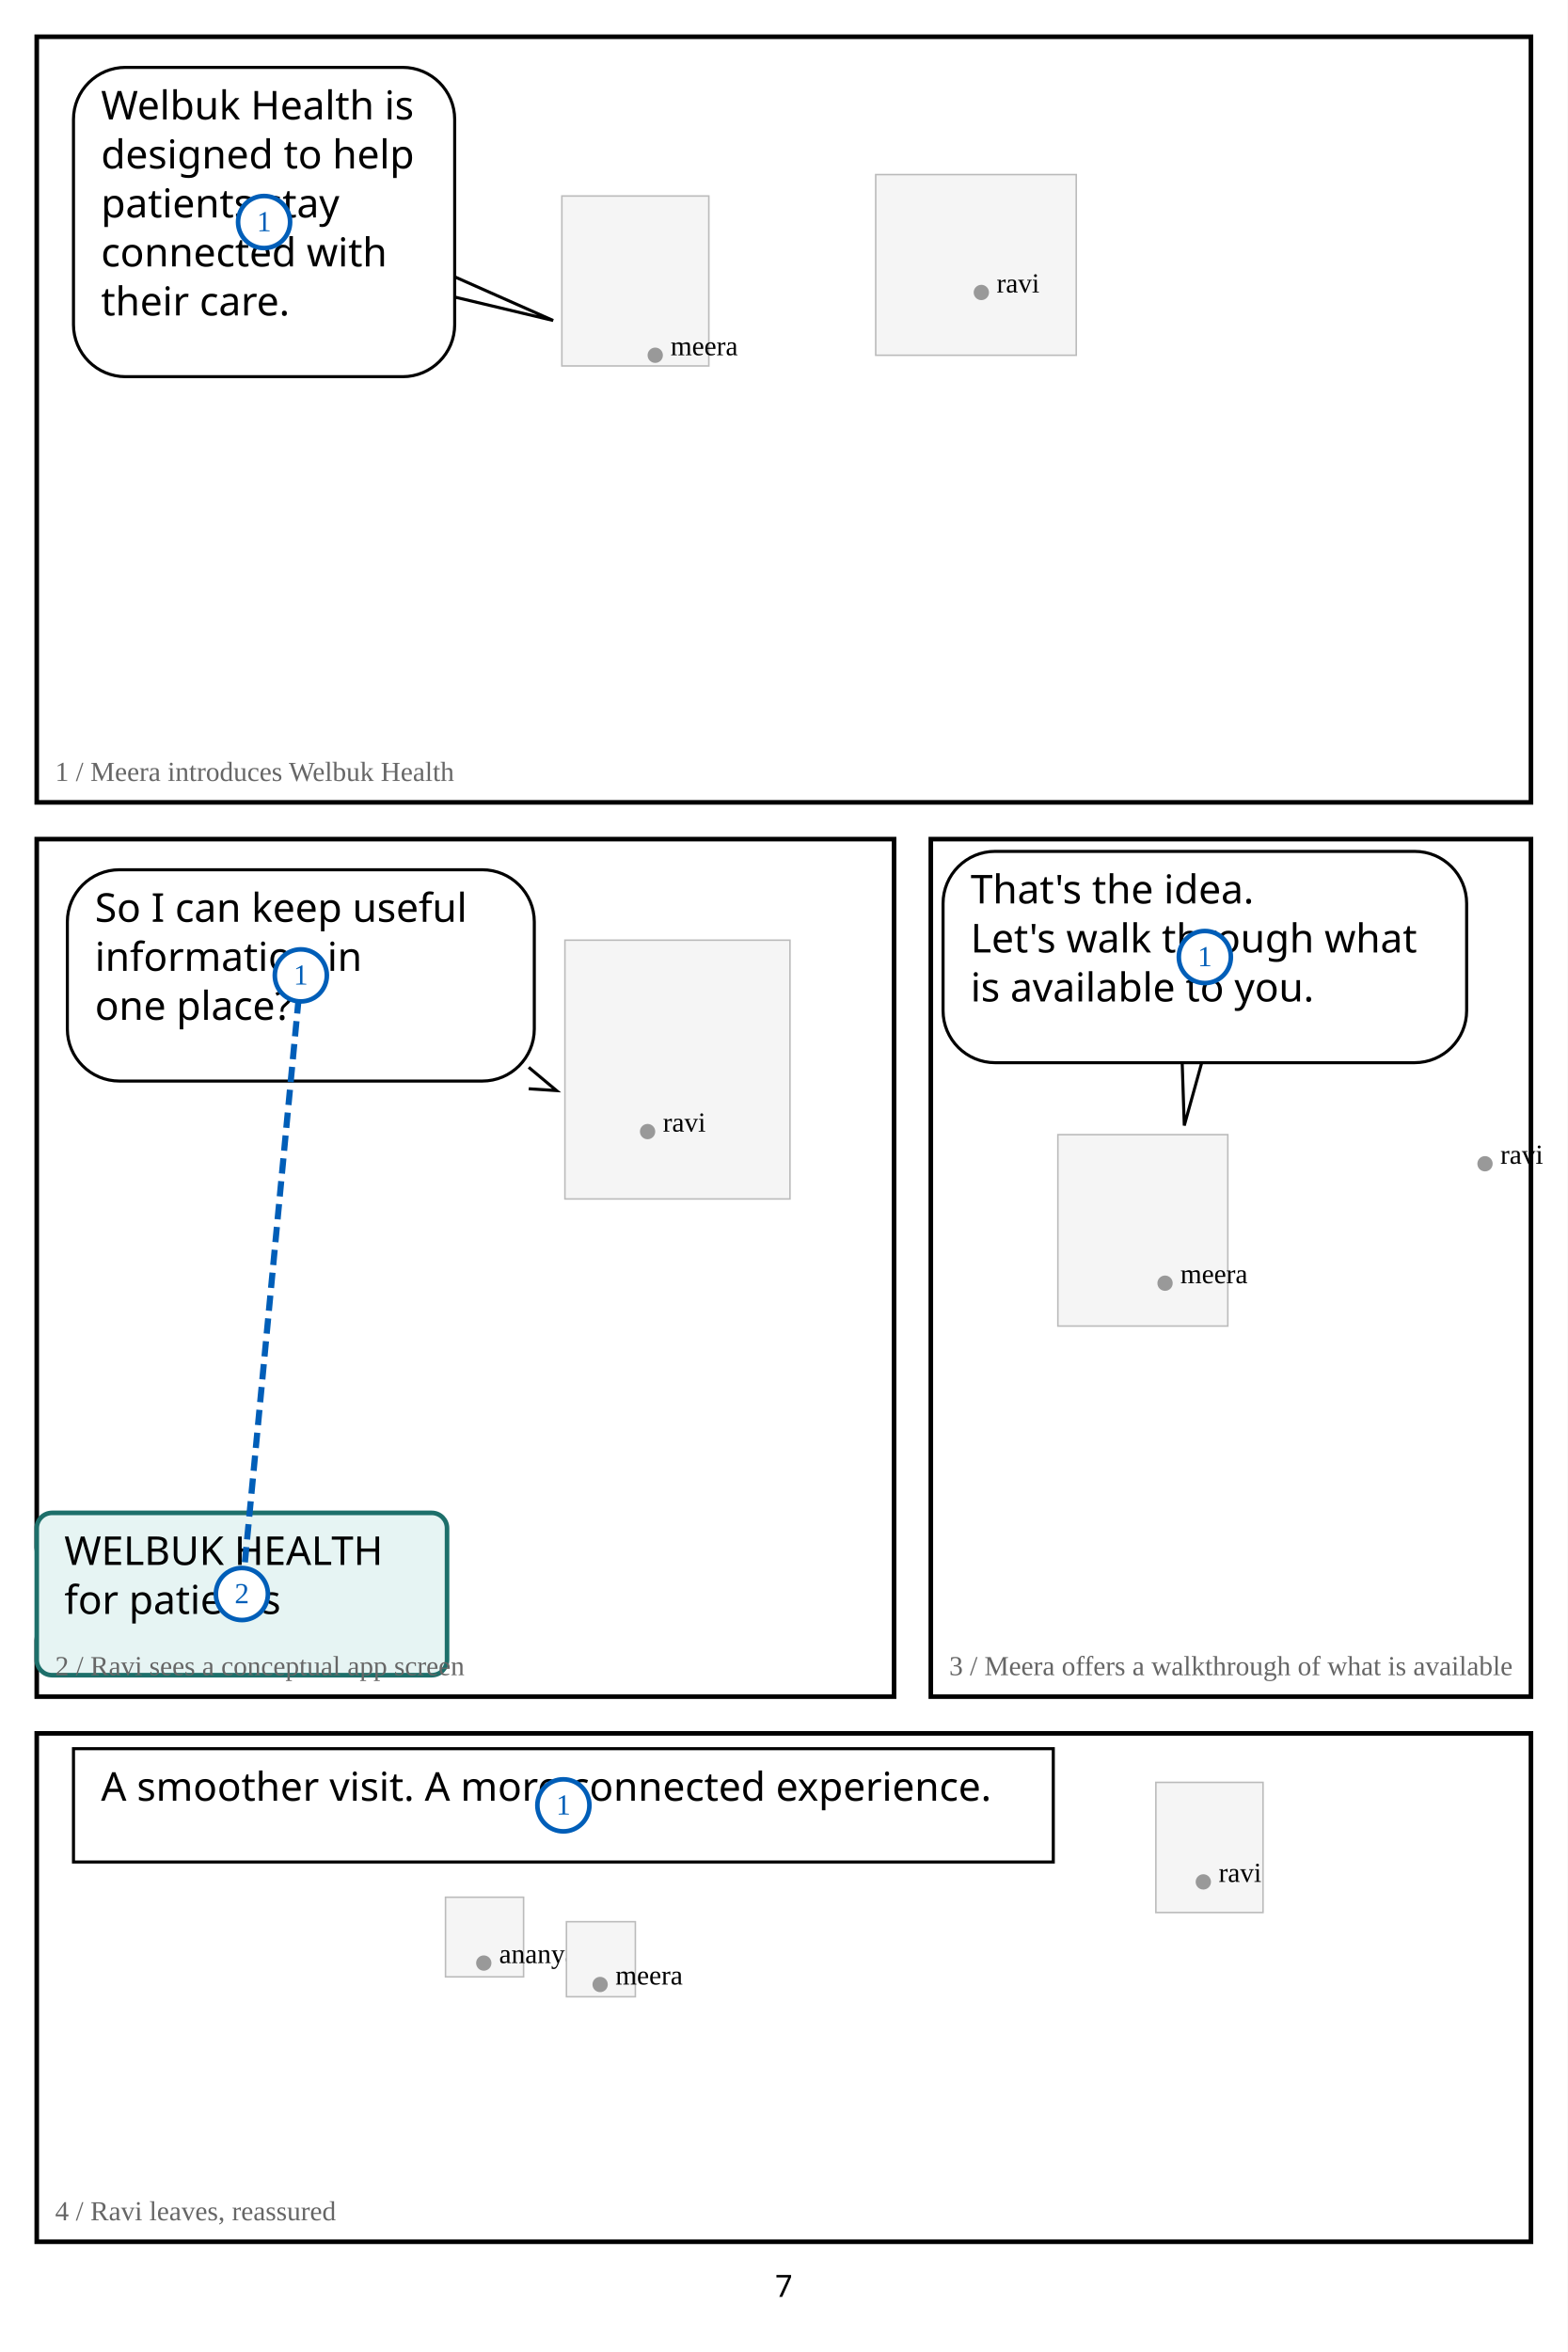
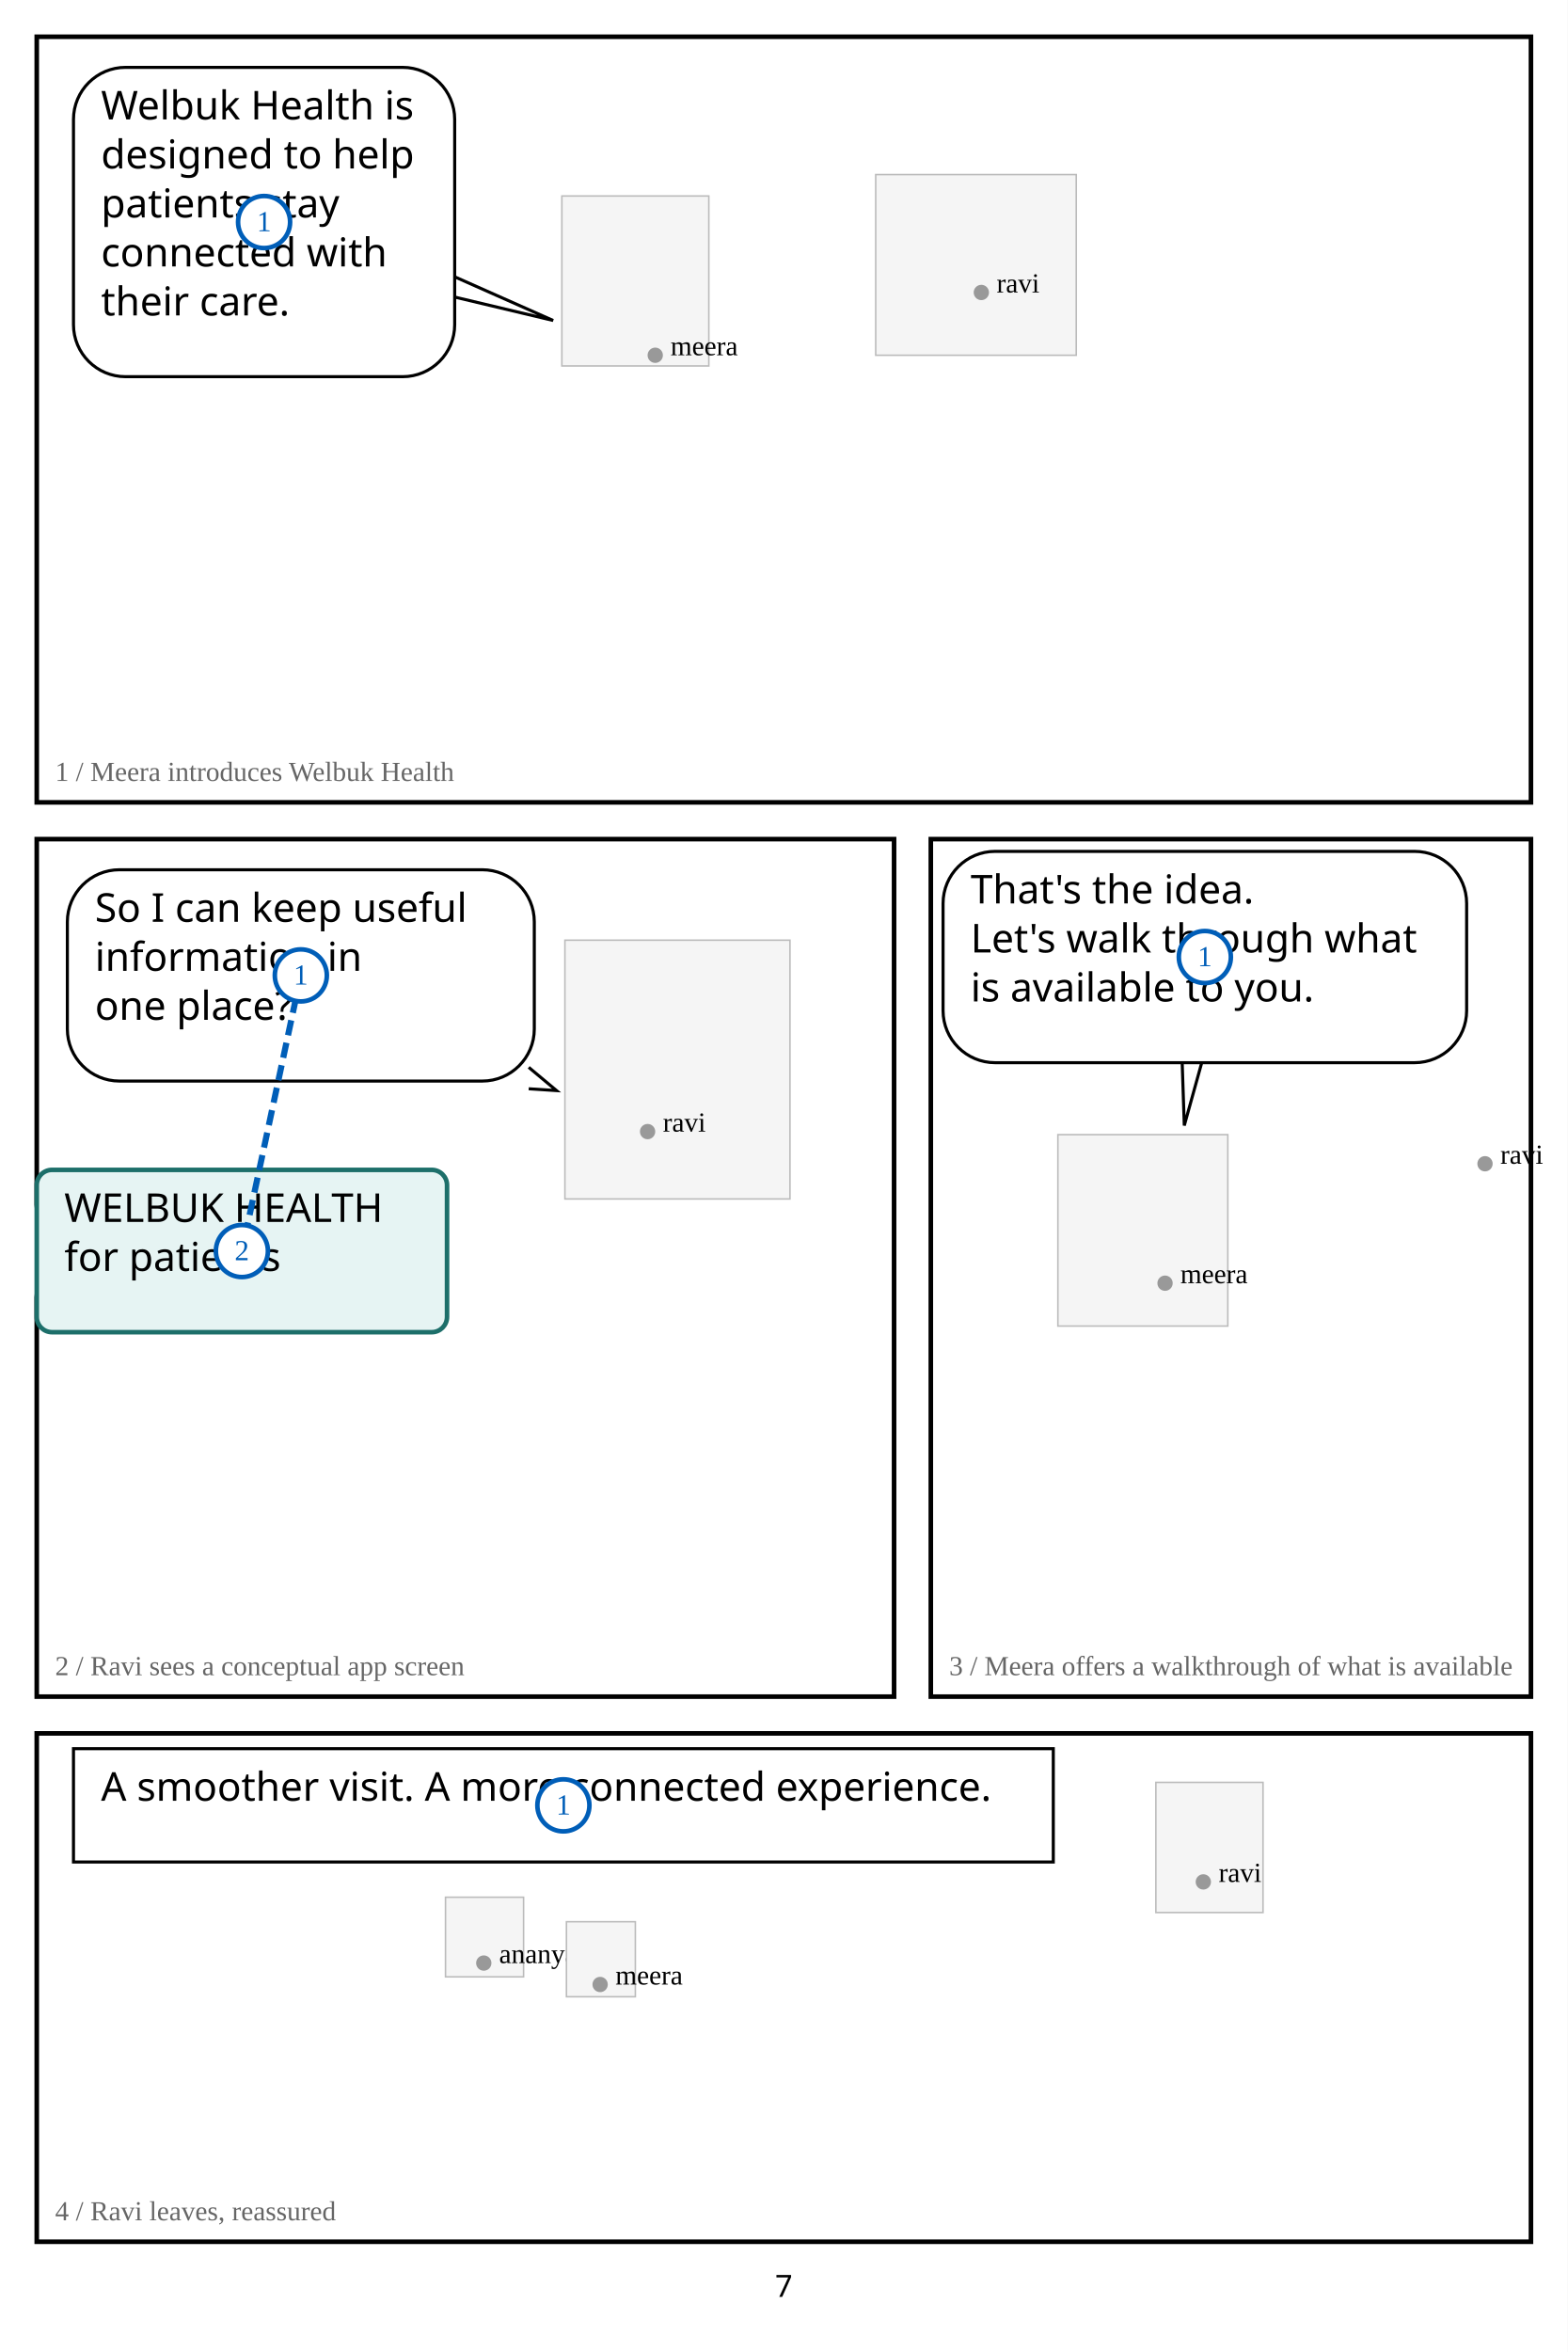
<svg xmlns="http://www.w3.org/2000/svg" width="1024" height="1536" viewBox="0 0 1024 1536">
  <rect width="1024" height="1536" fill="white" />
  <rect x="367" y="128" width="96" height="111" fill="#f5f5f5" stroke="#bbb" />
  <circle cx="428" cy="232" r="5" fill="#999" />
  <text x="438" y="232" font-size="18">meera</text>
  <rect x="572" y="114" width="131" height="118" fill="#f5f5f5" stroke="#bbb" />
  <circle cx="641" cy="191" r="5" fill="#999" />
  <text x="651" y="191" font-size="18">ravi</text>
  <rect x="24" y="24" width="976" height="500" fill="none" stroke="black" stroke-width="3" />
  <rect x="48" y="44" width="249" height="202" rx="34" fill="white" stroke="white" stroke-width="6" />
  <path d="M 293.213 179.104 L 361.32 209.295 L 293.213 193.104 Z" fill="white" stroke="white" stroke-width="6" stroke-linejoin="round" />
  <path data-speaker="meera" d="M 293.213 179.104 L 361.32 209.295 L 293.213 193.104" fill="white" stroke="black" stroke-width="2" />
  <rect x="48" y="44" width="249" height="202" rx="34" fill="white" stroke="black" stroke-width="2" />
  <text x="66" y="78" font-family="Meiryo,MS Gothic,sans-serif" font-size="26" fill="black">Welbuk Health is </text>
  <text x="66" y="110" font-family="Meiryo,MS Gothic,sans-serif" font-size="26" fill="black">designed to help </text>
  <text x="66" y="142" font-family="Meiryo,MS Gothic,sans-serif" font-size="26" fill="black">patients stay </text>
  <text x="66" y="174" font-family="Meiryo,MS Gothic,sans-serif" font-size="26" fill="black">connected with </text>
  <text x="66" y="206" font-family="Meiryo,MS Gothic,sans-serif" font-size="26" fill="black">their care.</text>
  <text x="36" y="510" font-size="18" fill="#666">1 / Meera introduces Welbuk Health</text>
  <rect x="369" y="614" width="147" height="169" fill="#f5f5f5" stroke="#bbb" />
  <circle cx="423" cy="739" r="5" fill="#999" />
  <text x="433" y="739" font-size="18">ravi</text>
  <rect x="24" y="548" width="560" height="560" fill="none" stroke="black" stroke-width="3" />
  <rect x="44" y="568" width="305" height="138" rx="34" fill="white" stroke="white" stroke-width="6" />
  <path d="M 345.353 697.033 L 363.529 712.218 L 345.353 711.033 Z" fill="white" stroke="white" stroke-width="6" stroke-linejoin="round" />
-   <rect x="24" y="988" width="268" height="106" rx="34" fill="white" stroke="white" stroke-width="6" />
+   <rect x="24" y="764" width="268" height="106" rx="34" fill="white" stroke="white" stroke-width="6" />
  <path data-speaker="ravi" d="M 345.353 697.033 L 363.529 712.218 L 345.353 711.033" fill="white" stroke="black" stroke-width="2" />
  <rect x="44" y="568" width="305" height="138" rx="34" fill="white" stroke="black" stroke-width="2" />
  <text x="62" y="602" font-family="Meiryo,MS Gothic,sans-serif" font-size="26" fill="black">So I can keep useful </text>
  <text x="62" y="634" font-family="Meiryo,MS Gothic,sans-serif" font-size="26" fill="black">information in </text>
  <text x="62" y="666" font-family="Meiryo,MS Gothic,sans-serif" font-size="26" fill="black">one place?</text>
-   <rect x="24" y="988" width="268" height="106" rx="10" fill="#e6f4f3" stroke="#1d6f6a" stroke-width="3" />
-   <text x="42" y="1022" font-family="Meiryo,MS Gothic,sans-serif" font-size="26" fill="black">WELBUK HEALTH </text>
-   <text x="42" y="1054" font-family="Meiryo,MS Gothic,sans-serif" font-size="26" fill="black">for patients</text>
+   <rect x="24" y="764" width="268" height="106" rx="10" fill="#e6f4f3" stroke="#1d6f6a" stroke-width="3" />
+   <text x="42" y="798" font-family="Meiryo,MS Gothic,sans-serif" font-size="26" fill="black">WELBUK HEALTH </text>
+   <text x="42" y="830" font-family="Meiryo,MS Gothic,sans-serif" font-size="26" fill="black">for patients</text>
  <text x="36" y="1094" font-size="18" fill="#666">2 / Ravi sees a conceptual app screen</text>
  <rect x="691" y="741" width="111" height="125" fill="#f5f5f5" stroke="#bbb" />
  <circle cx="761" cy="838" r="5" fill="#999" />
  <text x="771" y="838" font-size="18">meera</text>
  <circle cx="970" cy="760" r="5" fill="#999" />
  <text x="980" y="760" font-size="18">ravi</text>
  <rect x="608" y="548" width="392" height="560" fill="none" stroke="black" stroke-width="3" />
  <rect x="616" y="556" width="342" height="138" rx="34" fill="white" stroke="white" stroke-width="6" />
  <path d="M 772.062 690.029 L 773.567 735.044 L 786.062 690.029 Z" fill="white" stroke="white" stroke-width="6" stroke-linejoin="round" />
  <path data-speaker="meera" d="M 772.062 690.029 L 773.567 735.044 L 786.062 690.029" fill="white" stroke="black" stroke-width="2" />
  <rect x="616" y="556" width="342" height="138" rx="34" fill="white" stroke="black" stroke-width="2" />
  <text x="634" y="590" font-family="Meiryo,MS Gothic,sans-serif" font-size="26" fill="black">That's the idea. </text>
  <text x="634" y="622" font-family="Meiryo,MS Gothic,sans-serif" font-size="26" fill="black">Let's walk through what </text>
  <text x="634" y="654" font-family="Meiryo,MS Gothic,sans-serif" font-size="26" fill="black">is available to you.</text>
  <text x="620" y="1094" font-size="18" fill="#666">3 / Meera offers a walkthrough of what is available</text>
  <rect x="755" y="1164" width="70" height="85" fill="#f5f5f5" stroke="#bbb" />
  <circle cx="786" cy="1229" r="5" fill="#999" />
  <text x="796" y="1229" font-size="18">ravi</text>
  <rect x="291" y="1239" width="51" height="52" fill="#f5f5f5" stroke="#bbb" />
  <circle cx="316" cy="1282" r="5" fill="#999" />
  <text x="326" y="1282" font-size="18">ananya</text>
  <rect x="370" y="1255" width="45" height="49" fill="#f5f5f5" stroke="#bbb" />
  <circle cx="392" cy="1296" r="5" fill="#999" />
  <text x="402" y="1296" font-size="18">meera</text>
  <rect x="24" y="1132" width="976" height="332" fill="none" stroke="black" stroke-width="3" />
  <rect x="48" y="1142" width="640" height="74" rx="34" fill="white" stroke="white" stroke-width="6" />
  <rect x="48" y="1142" width="640" height="74" fill="white" stroke="black" stroke-width="2" />
  <text x="66" y="1176" font-family="Meiryo,MS Gothic,sans-serif" font-size="26" fill="black">A smoother visit. A more connected experience.</text>
  <text x="36" y="1450" font-size="18" fill="#666">4 / Ravi leaves, reassured</text>
  <text x="512" y="1500" text-anchor="middle" font-family="sans-serif" font-size="20">7</text>
  <circle cx="172.5" cy="145" r="17" fill="white" stroke="#005eb8" stroke-width="3" />
  <text x="172.5" y="151" text-anchor="middle" font-size="19" fill="#005eb8">1</text>
-   <polyline points="196.5,637 158,1041" fill="none" stroke="#005eb8" stroke-width="4" stroke-dasharray="10 5" />
+   <polyline points="196.5,637 158,817" fill="none" stroke="#005eb8" stroke-width="4" stroke-dasharray="10 5" />
  <circle cx="196.5" cy="637" r="17" fill="white" stroke="#005eb8" stroke-width="3" />
  <text x="196.5" y="643" text-anchor="middle" font-size="19" fill="#005eb8">1</text>
-   <circle cx="158" cy="1041" r="17" fill="white" stroke="#005eb8" stroke-width="3" />
-   <text x="158" y="1047" text-anchor="middle" font-size="19" fill="#005eb8">2</text>
+   <circle cx="158" cy="817" r="17" fill="white" stroke="#005eb8" stroke-width="3" />
+   <text x="158" y="823" text-anchor="middle" font-size="19" fill="#005eb8">2</text>
  <circle cx="787" cy="625" r="17" fill="white" stroke="#005eb8" stroke-width="3" />
  <text x="787" y="631" text-anchor="middle" font-size="19" fill="#005eb8">1</text>
  <circle cx="368" cy="1179" r="17" fill="white" stroke="#005eb8" stroke-width="3" />
  <text x="368" y="1185" text-anchor="middle" font-size="19" fill="#005eb8">1</text>
</svg>
